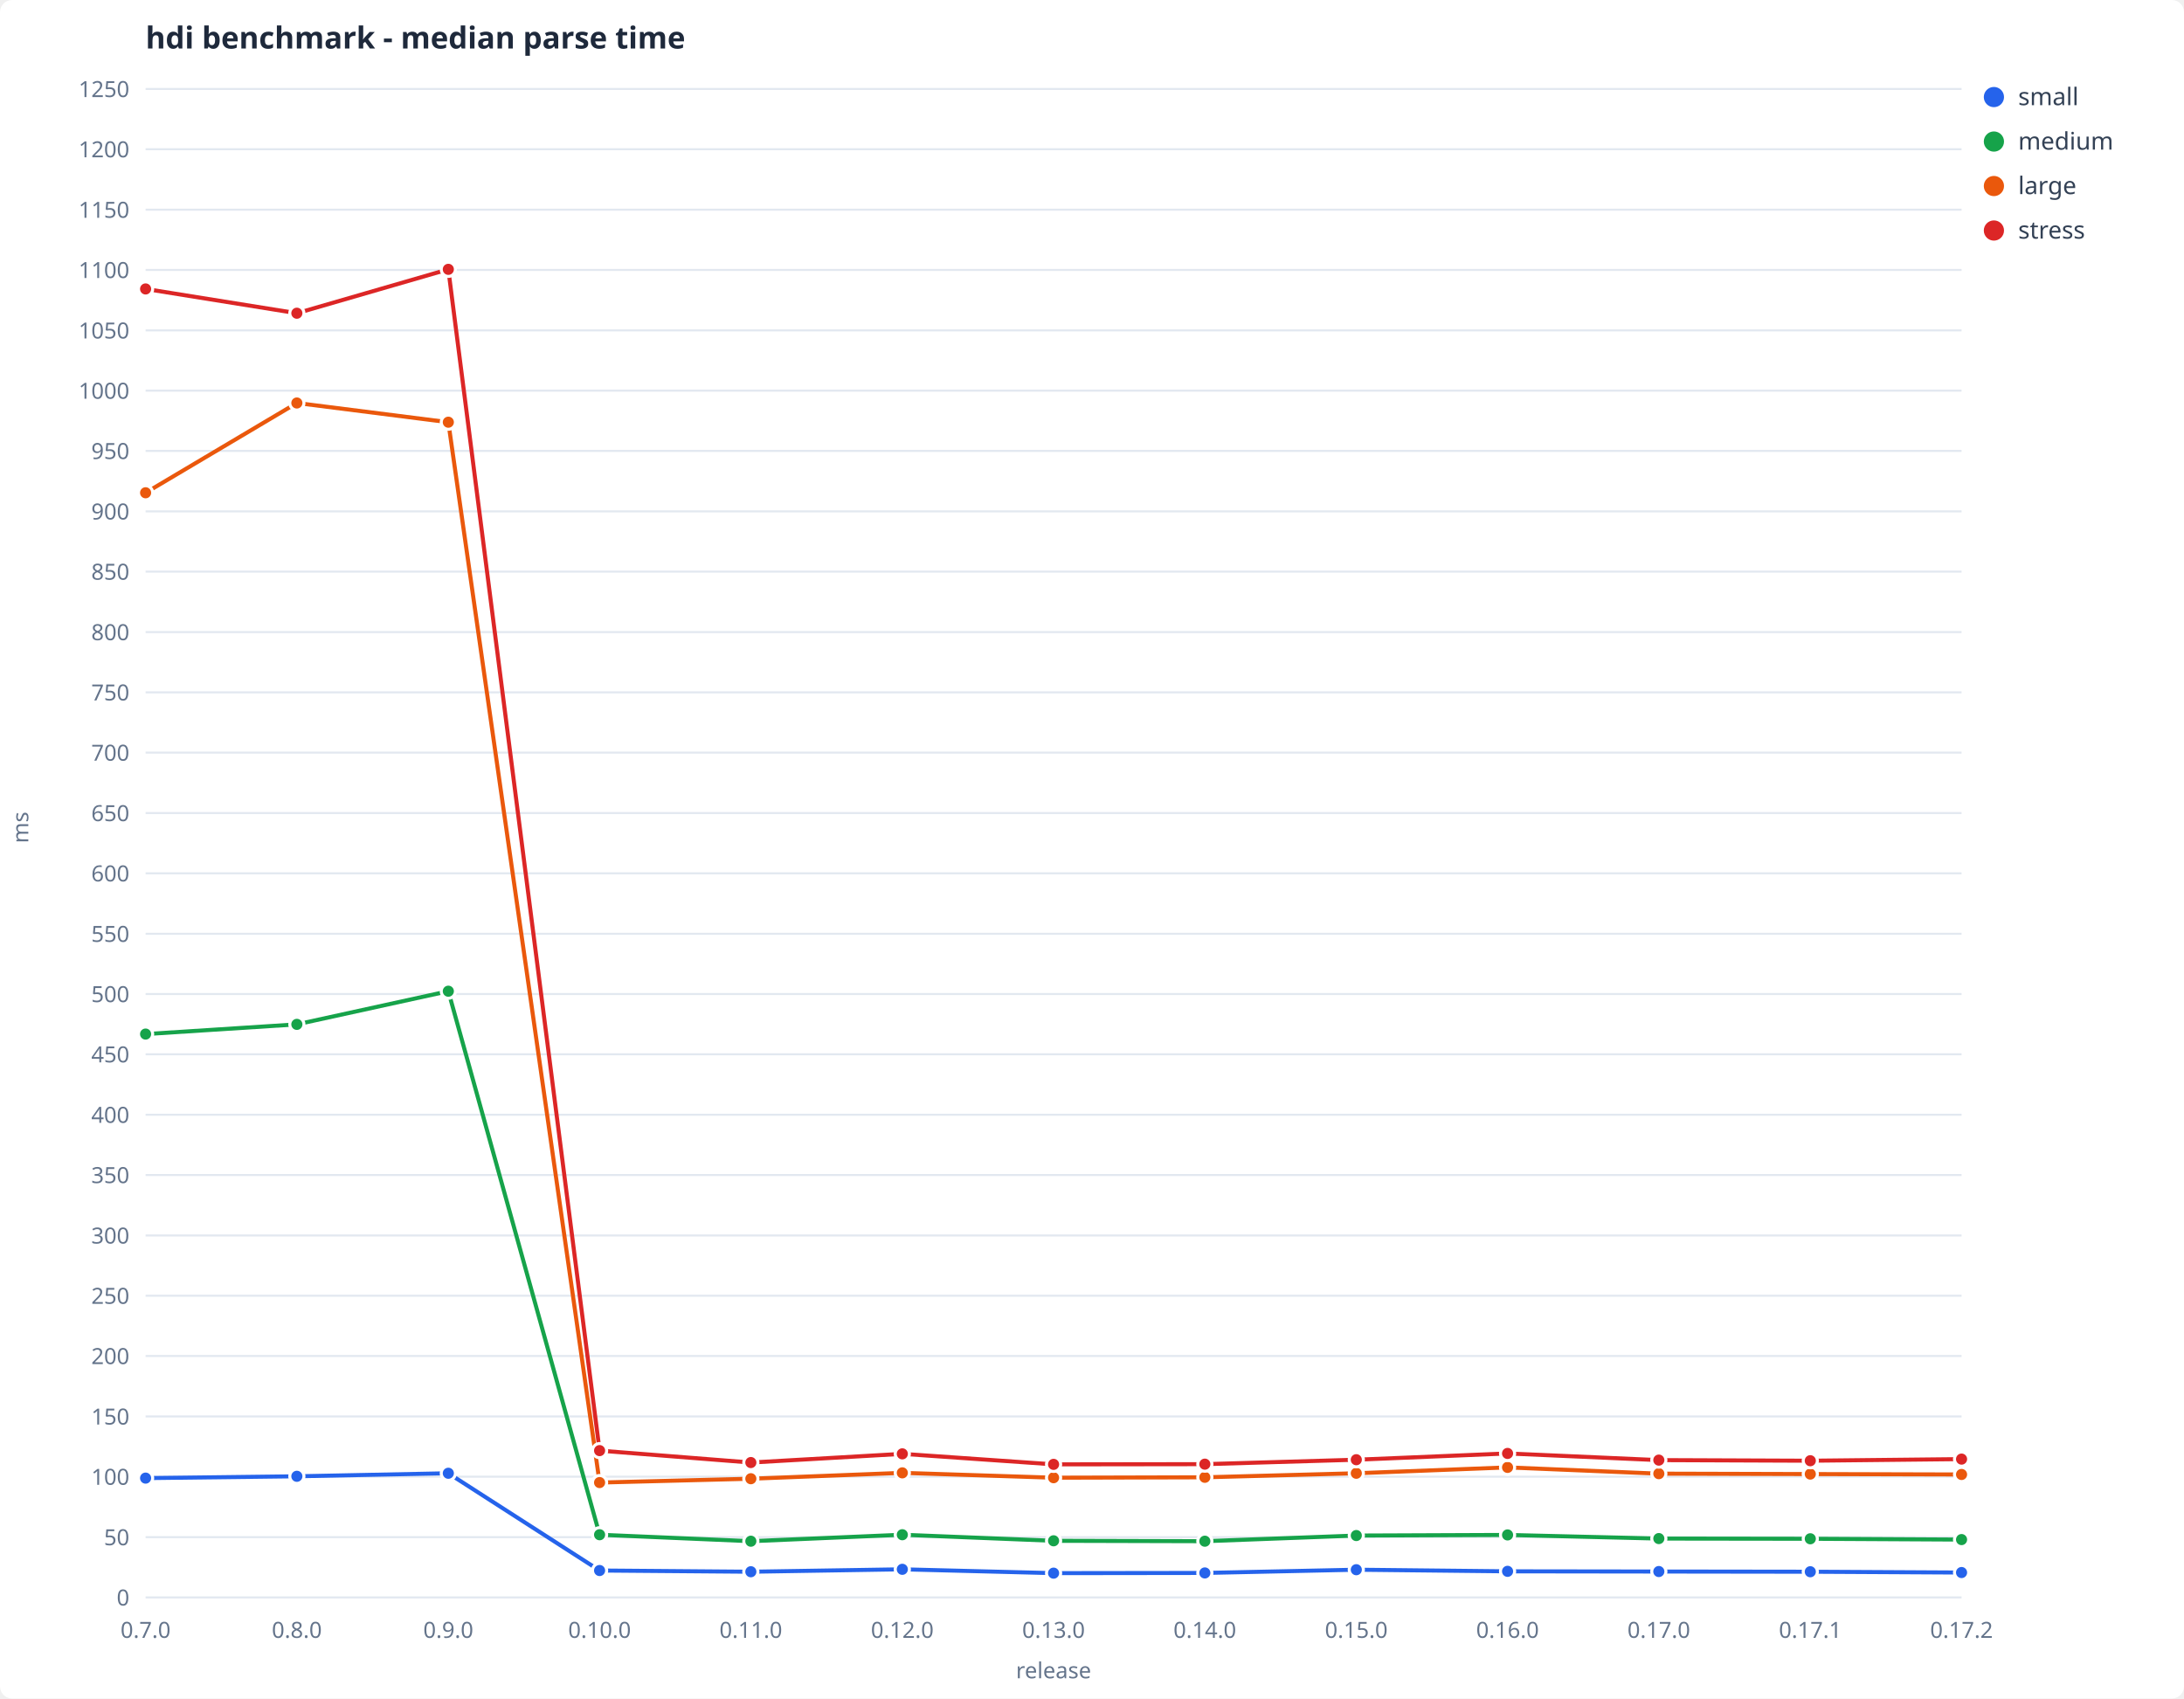
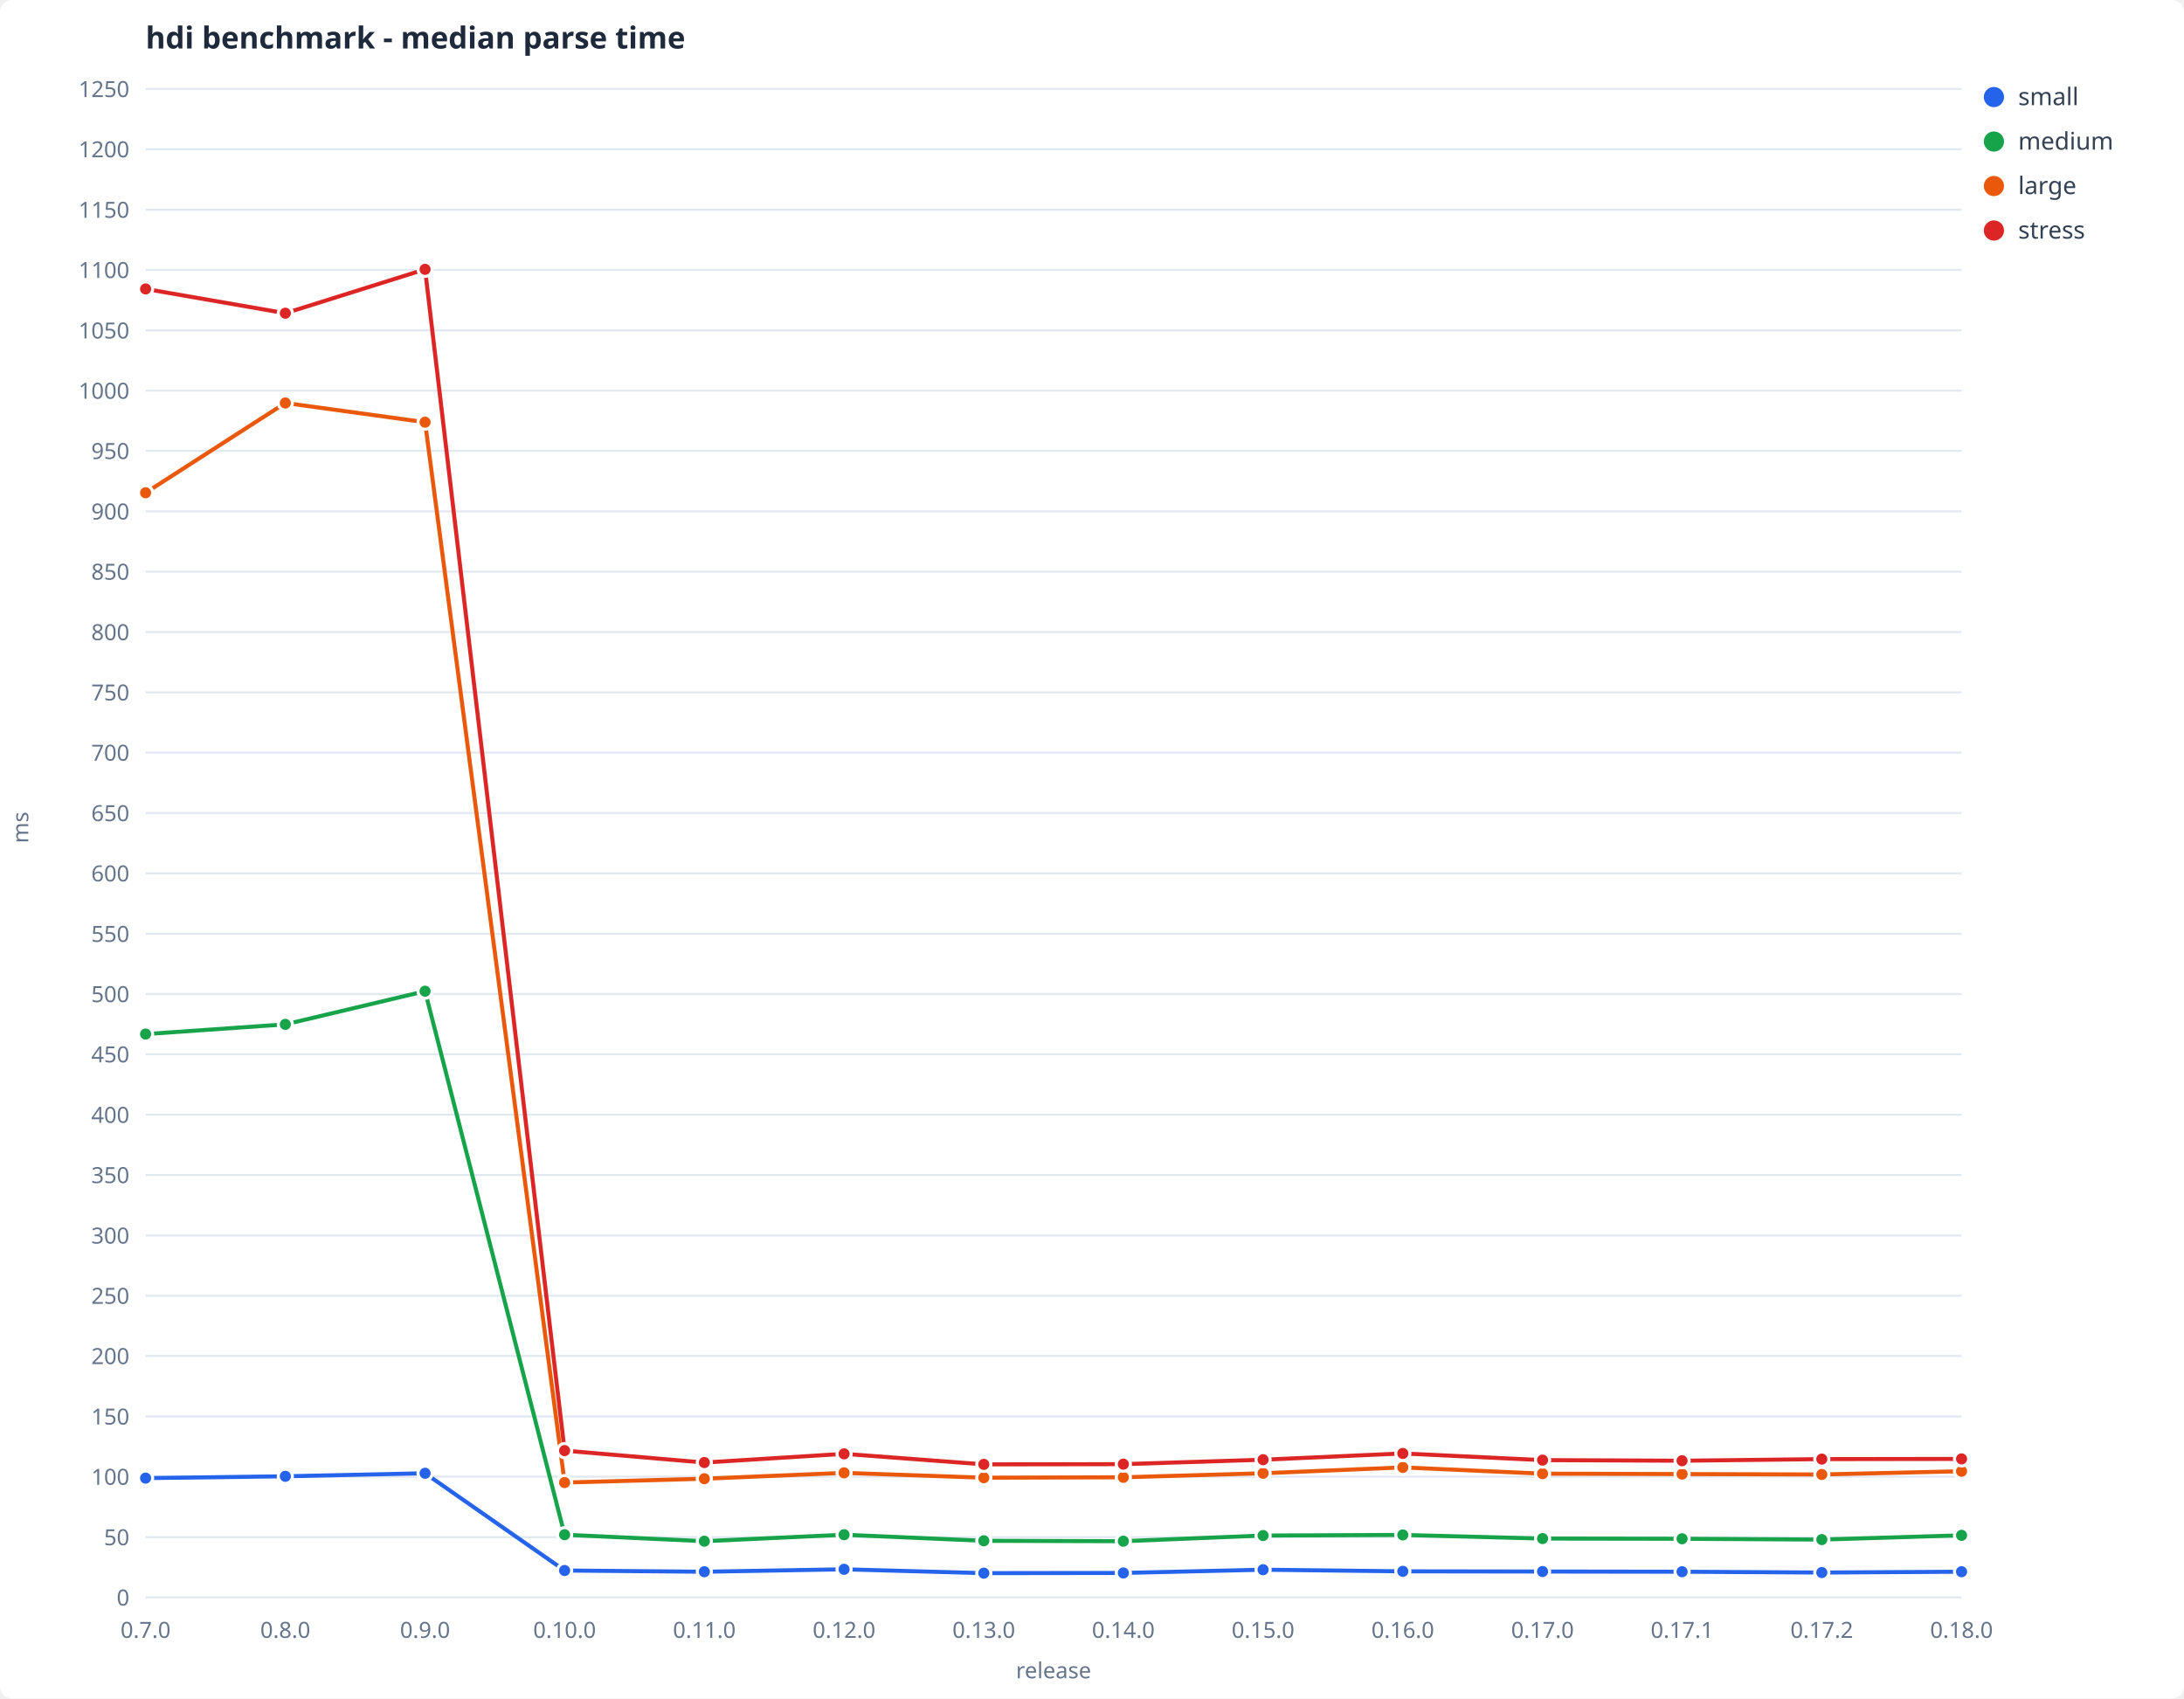
<svg xmlns="http://www.w3.org/2000/svg" width="1080" height="840" viewBox="0 0 1080 840" font-family="system-ui,sans-serif">
  <rect width="1080" height="840" fill="#fff" rx="6" />
  <text x="72" y="24" font-size="15" font-weight="600" fill="#1e293b">hdi benchmark - median parse time</text>
  <line x1="72" y1="790.0" x2="970" y2="790.0" stroke="#e2e8f0" stroke-width="1" />
  <text x="64" y="794.0" text-anchor="end" font-size="11" fill="#64748b">0</text>
  <line x1="72" y1="760.2" x2="970" y2="760.2" stroke="#e2e8f0" stroke-width="1" />
  <text x="64" y="764.2" text-anchor="end" font-size="11" fill="#64748b">50</text>
  <line x1="72" y1="730.3" x2="970" y2="730.3" stroke="#e2e8f0" stroke-width="1" />
  <text x="64" y="734.3" text-anchor="end" font-size="11" fill="#64748b">100</text>
  <line x1="72" y1="700.5" x2="970" y2="700.5" stroke="#e2e8f0" stroke-width="1" />
  <text x="64" y="704.5" text-anchor="end" font-size="11" fill="#64748b">150</text>
  <line x1="72" y1="670.6" x2="970" y2="670.6" stroke="#e2e8f0" stroke-width="1" />
  <text x="64" y="674.6" text-anchor="end" font-size="11" fill="#64748b">200</text>
  <line x1="72" y1="640.8" x2="970" y2="640.8" stroke="#e2e8f0" stroke-width="1" />
  <text x="64" y="644.8" text-anchor="end" font-size="11" fill="#64748b">250</text>
  <line x1="72" y1="611.0" x2="970" y2="611.0" stroke="#e2e8f0" stroke-width="1" />
  <text x="64" y="615.0" text-anchor="end" font-size="11" fill="#64748b">300</text>
  <line x1="72" y1="581.1" x2="970" y2="581.1" stroke="#e2e8f0" stroke-width="1" />
  <text x="64" y="585.1" text-anchor="end" font-size="11" fill="#64748b">350</text>
  <line x1="72" y1="551.3" x2="970" y2="551.3" stroke="#e2e8f0" stroke-width="1" />
  <text x="64" y="555.3" text-anchor="end" font-size="11" fill="#64748b">400</text>
  <line x1="72" y1="521.4" x2="970" y2="521.4" stroke="#e2e8f0" stroke-width="1" />
  <text x="64" y="525.4" text-anchor="end" font-size="11" fill="#64748b">450</text>
  <line x1="72" y1="491.6" x2="970" y2="491.6" stroke="#e2e8f0" stroke-width="1" />
  <text x="64" y="495.6" text-anchor="end" font-size="11" fill="#64748b">500</text>
  <line x1="72" y1="461.8" x2="970" y2="461.8" stroke="#e2e8f0" stroke-width="1" />
  <text x="64" y="465.8" text-anchor="end" font-size="11" fill="#64748b">550</text>
  <line x1="72" y1="431.9" x2="970" y2="431.9" stroke="#e2e8f0" stroke-width="1" />
  <text x="64" y="435.9" text-anchor="end" font-size="11" fill="#64748b">600</text>
  <line x1="72" y1="402.1" x2="970" y2="402.1" stroke="#e2e8f0" stroke-width="1" />
  <text x="64" y="406.1" text-anchor="end" font-size="11" fill="#64748b">650</text>
  <line x1="72" y1="372.2" x2="970" y2="372.2" stroke="#e2e8f0" stroke-width="1" />
  <text x="64" y="376.2" text-anchor="end" font-size="11" fill="#64748b">700</text>
  <line x1="72" y1="342.4" x2="970" y2="342.4" stroke="#e2e8f0" stroke-width="1" />
  <text x="64" y="346.4" text-anchor="end" font-size="11" fill="#64748b">750</text>
  <line x1="72" y1="312.6" x2="970" y2="312.6" stroke="#e2e8f0" stroke-width="1" />
  <text x="64" y="316.6" text-anchor="end" font-size="11" fill="#64748b">800</text>
  <line x1="72" y1="282.7" x2="970" y2="282.7" stroke="#e2e8f0" stroke-width="1" />
  <text x="64" y="286.7" text-anchor="end" font-size="11" fill="#64748b">850</text>
  <line x1="72" y1="252.9" x2="970" y2="252.9" stroke="#e2e8f0" stroke-width="1" />
  <text x="64" y="256.9" text-anchor="end" font-size="11" fill="#64748b">900</text>
  <line x1="72" y1="223.0" x2="970" y2="223.0" stroke="#e2e8f0" stroke-width="1" />
  <text x="64" y="227.0" text-anchor="end" font-size="11" fill="#64748b">950</text>
  <line x1="72" y1="193.2" x2="970" y2="193.2" stroke="#e2e8f0" stroke-width="1" />
  <text x="64" y="197.2" text-anchor="end" font-size="11" fill="#64748b">1000</text>
  <line x1="72" y1="163.4" x2="970" y2="163.4" stroke="#e2e8f0" stroke-width="1" />
  <text x="64" y="167.4" text-anchor="end" font-size="11" fill="#64748b">1050</text>
  <line x1="72" y1="133.5" x2="970" y2="133.5" stroke="#e2e8f0" stroke-width="1" />
  <text x="64" y="137.5" text-anchor="end" font-size="11" fill="#64748b">1100</text>
  <line x1="72" y1="103.7" x2="970" y2="103.7" stroke="#e2e8f0" stroke-width="1" />
  <text x="64" y="107.7" text-anchor="end" font-size="11" fill="#64748b">1150</text>
  <line x1="72" y1="73.8" x2="970" y2="73.8" stroke="#e2e8f0" stroke-width="1" />
  <text x="64" y="77.8" text-anchor="end" font-size="11" fill="#64748b">1200</text>
  <line x1="72" y1="44.0" x2="970" y2="44.0" stroke="#e2e8f0" stroke-width="1" />
  <text x="64" y="48.0" text-anchor="end" font-size="11" fill="#64748b">1250</text>
  <text x="14" y="417" font-size="11" fill="#64748b" transform="rotate(-90,14,417)">ms</text>
  <text x="72.0" y="810" text-anchor="middle" font-size="11" fill="#64748b">0.7.0</text>
-   <text x="146.8" y="810" text-anchor="middle" font-size="11" fill="#64748b">0.8.0</text>
-   <text x="221.7" y="810" text-anchor="middle" font-size="11" fill="#64748b">0.9.0</text>
-   <text x="296.5" y="810" text-anchor="middle" font-size="11" fill="#64748b">0.10.0</text>
-   <text x="371.3" y="810" text-anchor="middle" font-size="11" fill="#64748b">0.11.0</text>
-   <text x="446.2" y="810" text-anchor="middle" font-size="11" fill="#64748b">0.12.0</text>
-   <text x="521.0" y="810" text-anchor="middle" font-size="11" fill="#64748b">0.13.0</text>
-   <text x="595.8" y="810" text-anchor="middle" font-size="11" fill="#64748b">0.14.0</text>
-   <text x="670.7" y="810" text-anchor="middle" font-size="11" fill="#64748b">0.15.0</text>
-   <text x="745.5" y="810" text-anchor="middle" font-size="11" fill="#64748b">0.16.0</text>
-   <text x="820.3" y="810" text-anchor="middle" font-size="11" fill="#64748b">0.17.0</text>
-   <text x="895.2" y="810" text-anchor="middle" font-size="11" fill="#64748b">0.17.1</text>
-   <text x="970.0" y="810" text-anchor="middle" font-size="11" fill="#64748b">0.17.2</text>
+   <text x="141.1" y="810" text-anchor="middle" font-size="11" fill="#64748b">0.8.0</text>
+   <text x="210.2" y="810" text-anchor="middle" font-size="11" fill="#64748b">0.9.0</text>
+   <text x="279.2" y="810" text-anchor="middle" font-size="11" fill="#64748b">0.10.0</text>
+   <text x="348.3" y="810" text-anchor="middle" font-size="11" fill="#64748b">0.11.0</text>
+   <text x="417.4" y="810" text-anchor="middle" font-size="11" fill="#64748b">0.12.0</text>
+   <text x="486.5" y="810" text-anchor="middle" font-size="11" fill="#64748b">0.13.0</text>
+   <text x="555.5" y="810" text-anchor="middle" font-size="11" fill="#64748b">0.14.0</text>
+   <text x="624.6" y="810" text-anchor="middle" font-size="11" fill="#64748b">0.15.0</text>
+   <text x="693.7" y="810" text-anchor="middle" font-size="11" fill="#64748b">0.16.0</text>
+   <text x="762.8" y="810" text-anchor="middle" font-size="11" fill="#64748b">0.17.0</text>
+   <text x="831.8" y="810" text-anchor="middle" font-size="11" fill="#64748b">0.17.1</text>
+   <text x="900.9" y="810" text-anchor="middle" font-size="11" fill="#64748b">0.17.2</text>
+   <text x="970.0" y="810" text-anchor="middle" font-size="11" fill="#64748b">0.18.0</text>
  <text x="521" y="830" text-anchor="middle" font-size="11" fill="#64748b">release</text>
-   <polyline fill="none" stroke="#2563eb" stroke-width="2" stroke-linejoin="round" points="72.0,731.0 146.8,730.1 221.7,728.6 296.5,776.7 371.3,777.3 446.2,776.1 521.0,778.0 595.8,777.9 670.7,776.3 745.5,777.1 820.3,777.2 895.2,777.3 970.0,777.7" />
+   <polyline fill="none" stroke="#2563eb" stroke-width="2" stroke-linejoin="round" points="72.0,731.0 141.1,730.1 210.2,728.6 279.2,776.7 348.3,777.3 417.4,776.1 486.5,778.0 555.5,777.9 624.6,776.3 693.7,777.1 762.8,777.2 831.8,777.3 900.9,777.7 970.0,777.3" />
  <circle cx="72.0" cy="731.0" r="3.5" fill="#2563eb" stroke="#fff" stroke-width="1.5" />
-   <circle cx="146.8" cy="730.1" r="3.5" fill="#2563eb" stroke="#fff" stroke-width="1.5" />
-   <circle cx="221.7" cy="728.6" r="3.5" fill="#2563eb" stroke="#fff" stroke-width="1.5" />
-   <circle cx="296.5" cy="776.7" r="3.5" fill="#2563eb" stroke="#fff" stroke-width="1.5" />
-   <circle cx="371.3" cy="777.3" r="3.5" fill="#2563eb" stroke="#fff" stroke-width="1.5" />
-   <circle cx="446.2" cy="776.1" r="3.5" fill="#2563eb" stroke="#fff" stroke-width="1.5" />
-   <circle cx="521.0" cy="778.0" r="3.5" fill="#2563eb" stroke="#fff" stroke-width="1.5" />
-   <circle cx="595.8" cy="777.9" r="3.5" fill="#2563eb" stroke="#fff" stroke-width="1.5" />
-   <circle cx="670.7" cy="776.3" r="3.5" fill="#2563eb" stroke="#fff" stroke-width="1.5" />
-   <circle cx="745.5" cy="777.1" r="3.5" fill="#2563eb" stroke="#fff" stroke-width="1.5" />
-   <circle cx="820.3" cy="777.2" r="3.5" fill="#2563eb" stroke="#fff" stroke-width="1.5" />
-   <circle cx="895.2" cy="777.3" r="3.5" fill="#2563eb" stroke="#fff" stroke-width="1.5" />
-   <circle cx="970.0" cy="777.7" r="3.5" fill="#2563eb" stroke="#fff" stroke-width="1.5" />
-   <polyline fill="none" stroke="#16a34a" stroke-width="2" stroke-linejoin="round" points="72.0,511.4 146.8,506.6 221.7,490.2 296.5,759.0 371.3,762.2 446.2,759.0 521.0,762.0 595.8,762.2 670.7,759.4 745.5,759.1 820.3,760.9 895.2,761.0 970.0,761.4" />
+   <circle cx="141.1" cy="730.1" r="3.5" fill="#2563eb" stroke="#fff" stroke-width="1.5" />
+   <circle cx="210.2" cy="728.6" r="3.5" fill="#2563eb" stroke="#fff" stroke-width="1.5" />
+   <circle cx="279.2" cy="776.7" r="3.5" fill="#2563eb" stroke="#fff" stroke-width="1.5" />
+   <circle cx="348.3" cy="777.3" r="3.5" fill="#2563eb" stroke="#fff" stroke-width="1.5" />
+   <circle cx="417.4" cy="776.1" r="3.5" fill="#2563eb" stroke="#fff" stroke-width="1.5" />
+   <circle cx="486.5" cy="778.0" r="3.5" fill="#2563eb" stroke="#fff" stroke-width="1.5" />
+   <circle cx="555.5" cy="777.9" r="3.5" fill="#2563eb" stroke="#fff" stroke-width="1.5" />
+   <circle cx="624.6" cy="776.3" r="3.5" fill="#2563eb" stroke="#fff" stroke-width="1.5" />
+   <circle cx="693.7" cy="777.1" r="3.5" fill="#2563eb" stroke="#fff" stroke-width="1.5" />
+   <circle cx="762.8" cy="777.2" r="3.5" fill="#2563eb" stroke="#fff" stroke-width="1.5" />
+   <circle cx="831.8" cy="777.3" r="3.5" fill="#2563eb" stroke="#fff" stroke-width="1.5" />
+   <circle cx="900.9" cy="777.7" r="3.5" fill="#2563eb" stroke="#fff" stroke-width="1.5" />
+   <circle cx="970.0" cy="777.3" r="3.5" fill="#2563eb" stroke="#fff" stroke-width="1.5" />
+   <polyline fill="none" stroke="#16a34a" stroke-width="2" stroke-linejoin="round" points="72.0,511.4 141.1,506.6 210.2,490.2 279.2,759.0 348.3,762.2 417.4,759.0 486.5,762.0 555.5,762.2 624.6,759.4 693.7,759.1 762.8,760.9 831.8,761.0 900.9,761.4 970.0,759.3" />
  <circle cx="72.0" cy="511.4" r="3.5" fill="#16a34a" stroke="#fff" stroke-width="1.5" />
-   <circle cx="146.8" cy="506.6" r="3.5" fill="#16a34a" stroke="#fff" stroke-width="1.5" />
-   <circle cx="221.7" cy="490.2" r="3.5" fill="#16a34a" stroke="#fff" stroke-width="1.5" />
-   <circle cx="296.5" cy="759.0" r="3.5" fill="#16a34a" stroke="#fff" stroke-width="1.5" />
-   <circle cx="371.3" cy="762.2" r="3.5" fill="#16a34a" stroke="#fff" stroke-width="1.5" />
-   <circle cx="446.2" cy="759.0" r="3.5" fill="#16a34a" stroke="#fff" stroke-width="1.5" />
-   <circle cx="521.0" cy="762.0" r="3.5" fill="#16a34a" stroke="#fff" stroke-width="1.5" />
-   <circle cx="595.8" cy="762.2" r="3.5" fill="#16a34a" stroke="#fff" stroke-width="1.5" />
-   <circle cx="670.7" cy="759.4" r="3.5" fill="#16a34a" stroke="#fff" stroke-width="1.5" />
-   <circle cx="745.5" cy="759.1" r="3.5" fill="#16a34a" stroke="#fff" stroke-width="1.5" />
-   <circle cx="820.3" cy="760.9" r="3.5" fill="#16a34a" stroke="#fff" stroke-width="1.5" />
-   <circle cx="895.2" cy="761.0" r="3.5" fill="#16a34a" stroke="#fff" stroke-width="1.5" />
-   <circle cx="970.0" cy="761.4" r="3.5" fill="#16a34a" stroke="#fff" stroke-width="1.5" />
-   <polyline fill="none" stroke="#ea580c" stroke-width="2" stroke-linejoin="round" points="72.0,243.7 146.8,199.3 221.7,208.8 296.5,733.2 371.3,731.3 446.2,728.4 521.0,730.8 595.8,730.6 670.7,728.6 745.5,725.7 820.3,728.8 895.2,729.0 970.0,729.2" />
+   <circle cx="141.1" cy="506.6" r="3.5" fill="#16a34a" stroke="#fff" stroke-width="1.5" />
+   <circle cx="210.2" cy="490.2" r="3.5" fill="#16a34a" stroke="#fff" stroke-width="1.5" />
+   <circle cx="279.2" cy="759.0" r="3.5" fill="#16a34a" stroke="#fff" stroke-width="1.5" />
+   <circle cx="348.3" cy="762.2" r="3.5" fill="#16a34a" stroke="#fff" stroke-width="1.5" />
+   <circle cx="417.4" cy="759.0" r="3.5" fill="#16a34a" stroke="#fff" stroke-width="1.5" />
+   <circle cx="486.5" cy="762.0" r="3.5" fill="#16a34a" stroke="#fff" stroke-width="1.5" />
+   <circle cx="555.5" cy="762.2" r="3.5" fill="#16a34a" stroke="#fff" stroke-width="1.5" />
+   <circle cx="624.6" cy="759.4" r="3.5" fill="#16a34a" stroke="#fff" stroke-width="1.5" />
+   <circle cx="693.7" cy="759.1" r="3.5" fill="#16a34a" stroke="#fff" stroke-width="1.5" />
+   <circle cx="762.8" cy="760.9" r="3.5" fill="#16a34a" stroke="#fff" stroke-width="1.5" />
+   <circle cx="831.8" cy="761.0" r="3.5" fill="#16a34a" stroke="#fff" stroke-width="1.5" />
+   <circle cx="900.9" cy="761.4" r="3.5" fill="#16a34a" stroke="#fff" stroke-width="1.5" />
+   <circle cx="970.0" cy="759.3" r="3.5" fill="#16a34a" stroke="#fff" stroke-width="1.5" />
+   <polyline fill="none" stroke="#ea580c" stroke-width="2" stroke-linejoin="round" points="72.0,243.7 141.1,199.3 210.2,208.8 279.2,733.2 348.3,731.3 417.4,728.4 486.5,730.8 555.5,730.6 624.6,728.6 693.7,725.7 762.8,728.8 831.8,729.0 900.9,729.2 970.0,727.6" />
  <circle cx="72.0" cy="243.7" r="3.5" fill="#ea580c" stroke="#fff" stroke-width="1.5" />
-   <circle cx="146.8" cy="199.3" r="3.5" fill="#ea580c" stroke="#fff" stroke-width="1.5" />
-   <circle cx="221.7" cy="208.8" r="3.5" fill="#ea580c" stroke="#fff" stroke-width="1.5" />
-   <circle cx="296.5" cy="733.2" r="3.5" fill="#ea580c" stroke="#fff" stroke-width="1.5" />
-   <circle cx="371.3" cy="731.3" r="3.5" fill="#ea580c" stroke="#fff" stroke-width="1.5" />
-   <circle cx="446.2" cy="728.4" r="3.5" fill="#ea580c" stroke="#fff" stroke-width="1.5" />
-   <circle cx="521.0" cy="730.8" r="3.5" fill="#ea580c" stroke="#fff" stroke-width="1.5" />
-   <circle cx="595.8" cy="730.6" r="3.5" fill="#ea580c" stroke="#fff" stroke-width="1.5" />
-   <circle cx="670.7" cy="728.6" r="3.5" fill="#ea580c" stroke="#fff" stroke-width="1.5" />
-   <circle cx="745.5" cy="725.7" r="3.5" fill="#ea580c" stroke="#fff" stroke-width="1.5" />
-   <circle cx="820.3" cy="728.8" r="3.5" fill="#ea580c" stroke="#fff" stroke-width="1.5" />
-   <circle cx="895.2" cy="729.0" r="3.5" fill="#ea580c" stroke="#fff" stroke-width="1.5" />
-   <circle cx="970.0" cy="729.2" r="3.5" fill="#ea580c" stroke="#fff" stroke-width="1.5" />
-   <polyline fill="none" stroke="#dc2626" stroke-width="2" stroke-linejoin="round" points="72.0,142.9 146.8,154.9 221.7,133.2 296.5,717.4 371.3,723.3 446.2,719.0 521.0,724.2 595.8,724.1 670.7,721.9 745.5,718.8 820.3,722.1 895.2,722.4 970.0,721.6" />
+   <circle cx="141.1" cy="199.3" r="3.5" fill="#ea580c" stroke="#fff" stroke-width="1.5" />
+   <circle cx="210.2" cy="208.8" r="3.5" fill="#ea580c" stroke="#fff" stroke-width="1.5" />
+   <circle cx="279.2" cy="733.2" r="3.5" fill="#ea580c" stroke="#fff" stroke-width="1.5" />
+   <circle cx="348.3" cy="731.3" r="3.5" fill="#ea580c" stroke="#fff" stroke-width="1.5" />
+   <circle cx="417.4" cy="728.4" r="3.5" fill="#ea580c" stroke="#fff" stroke-width="1.5" />
+   <circle cx="486.5" cy="730.8" r="3.5" fill="#ea580c" stroke="#fff" stroke-width="1.5" />
+   <circle cx="555.5" cy="730.6" r="3.5" fill="#ea580c" stroke="#fff" stroke-width="1.5" />
+   <circle cx="624.6" cy="728.6" r="3.5" fill="#ea580c" stroke="#fff" stroke-width="1.5" />
+   <circle cx="693.7" cy="725.7" r="3.5" fill="#ea580c" stroke="#fff" stroke-width="1.5" />
+   <circle cx="762.8" cy="728.8" r="3.5" fill="#ea580c" stroke="#fff" stroke-width="1.5" />
+   <circle cx="831.8" cy="729.0" r="3.5" fill="#ea580c" stroke="#fff" stroke-width="1.5" />
+   <circle cx="900.9" cy="729.2" r="3.5" fill="#ea580c" stroke="#fff" stroke-width="1.5" />
+   <circle cx="970.0" cy="727.6" r="3.5" fill="#ea580c" stroke="#fff" stroke-width="1.5" />
+   <polyline fill="none" stroke="#dc2626" stroke-width="2" stroke-linejoin="round" points="72.0,142.9 141.1,154.9 210.2,133.2 279.2,717.4 348.3,723.3 417.4,719.0 486.5,724.2 555.5,724.1 624.6,721.9 693.7,718.8 762.8,722.1 831.8,722.4 900.9,721.6 970.0,721.5" />
  <circle cx="72.0" cy="142.9" r="3.5" fill="#dc2626" stroke="#fff" stroke-width="1.5" />
-   <circle cx="146.8" cy="154.9" r="3.5" fill="#dc2626" stroke="#fff" stroke-width="1.5" />
-   <circle cx="221.7" cy="133.2" r="3.5" fill="#dc2626" stroke="#fff" stroke-width="1.5" />
-   <circle cx="296.5" cy="717.4" r="3.5" fill="#dc2626" stroke="#fff" stroke-width="1.5" />
-   <circle cx="371.3" cy="723.3" r="3.5" fill="#dc2626" stroke="#fff" stroke-width="1.5" />
-   <circle cx="446.2" cy="719.0" r="3.5" fill="#dc2626" stroke="#fff" stroke-width="1.5" />
-   <circle cx="521.0" cy="724.2" r="3.5" fill="#dc2626" stroke="#fff" stroke-width="1.5" />
-   <circle cx="595.8" cy="724.1" r="3.5" fill="#dc2626" stroke="#fff" stroke-width="1.5" />
-   <circle cx="670.7" cy="721.9" r="3.5" fill="#dc2626" stroke="#fff" stroke-width="1.5" />
-   <circle cx="745.5" cy="718.8" r="3.5" fill="#dc2626" stroke="#fff" stroke-width="1.5" />
-   <circle cx="820.3" cy="722.1" r="3.5" fill="#dc2626" stroke="#fff" stroke-width="1.5" />
-   <circle cx="895.2" cy="722.4" r="3.5" fill="#dc2626" stroke="#fff" stroke-width="1.5" />
-   <circle cx="970.0" cy="721.6" r="3.5" fill="#dc2626" stroke="#fff" stroke-width="1.5" />
+   <circle cx="141.1" cy="154.9" r="3.5" fill="#dc2626" stroke="#fff" stroke-width="1.5" />
+   <circle cx="210.2" cy="133.2" r="3.5" fill="#dc2626" stroke="#fff" stroke-width="1.5" />
+   <circle cx="279.2" cy="717.4" r="3.5" fill="#dc2626" stroke="#fff" stroke-width="1.5" />
+   <circle cx="348.3" cy="723.3" r="3.5" fill="#dc2626" stroke="#fff" stroke-width="1.5" />
+   <circle cx="417.4" cy="719.0" r="3.5" fill="#dc2626" stroke="#fff" stroke-width="1.5" />
+   <circle cx="486.5" cy="724.2" r="3.5" fill="#dc2626" stroke="#fff" stroke-width="1.5" />
+   <circle cx="555.5" cy="724.1" r="3.5" fill="#dc2626" stroke="#fff" stroke-width="1.5" />
+   <circle cx="624.6" cy="721.9" r="3.5" fill="#dc2626" stroke="#fff" stroke-width="1.5" />
+   <circle cx="693.7" cy="718.8" r="3.5" fill="#dc2626" stroke="#fff" stroke-width="1.5" />
+   <circle cx="762.8" cy="722.1" r="3.5" fill="#dc2626" stroke="#fff" stroke-width="1.5" />
+   <circle cx="831.8" cy="722.4" r="3.5" fill="#dc2626" stroke="#fff" stroke-width="1.5" />
+   <circle cx="900.9" cy="721.6" r="3.5" fill="#dc2626" stroke="#fff" stroke-width="1.5" />
+   <circle cx="970.0" cy="721.5" r="3.5" fill="#dc2626" stroke="#fff" stroke-width="1.5" />
  <circle cx="986" cy="48" r="5" fill="#2563eb" />
  <text x="998" y="52" font-size="12" fill="#334155">small</text>
  <circle cx="986" cy="70" r="5" fill="#16a34a" />
  <text x="998" y="74" font-size="12" fill="#334155">medium</text>
  <circle cx="986" cy="92" r="5" fill="#ea580c" />
  <text x="998" y="96" font-size="12" fill="#334155">large</text>
  <circle cx="986" cy="114" r="5" fill="#dc2626" />
  <text x="998" y="118" font-size="12" fill="#334155">stress</text>
</svg>
